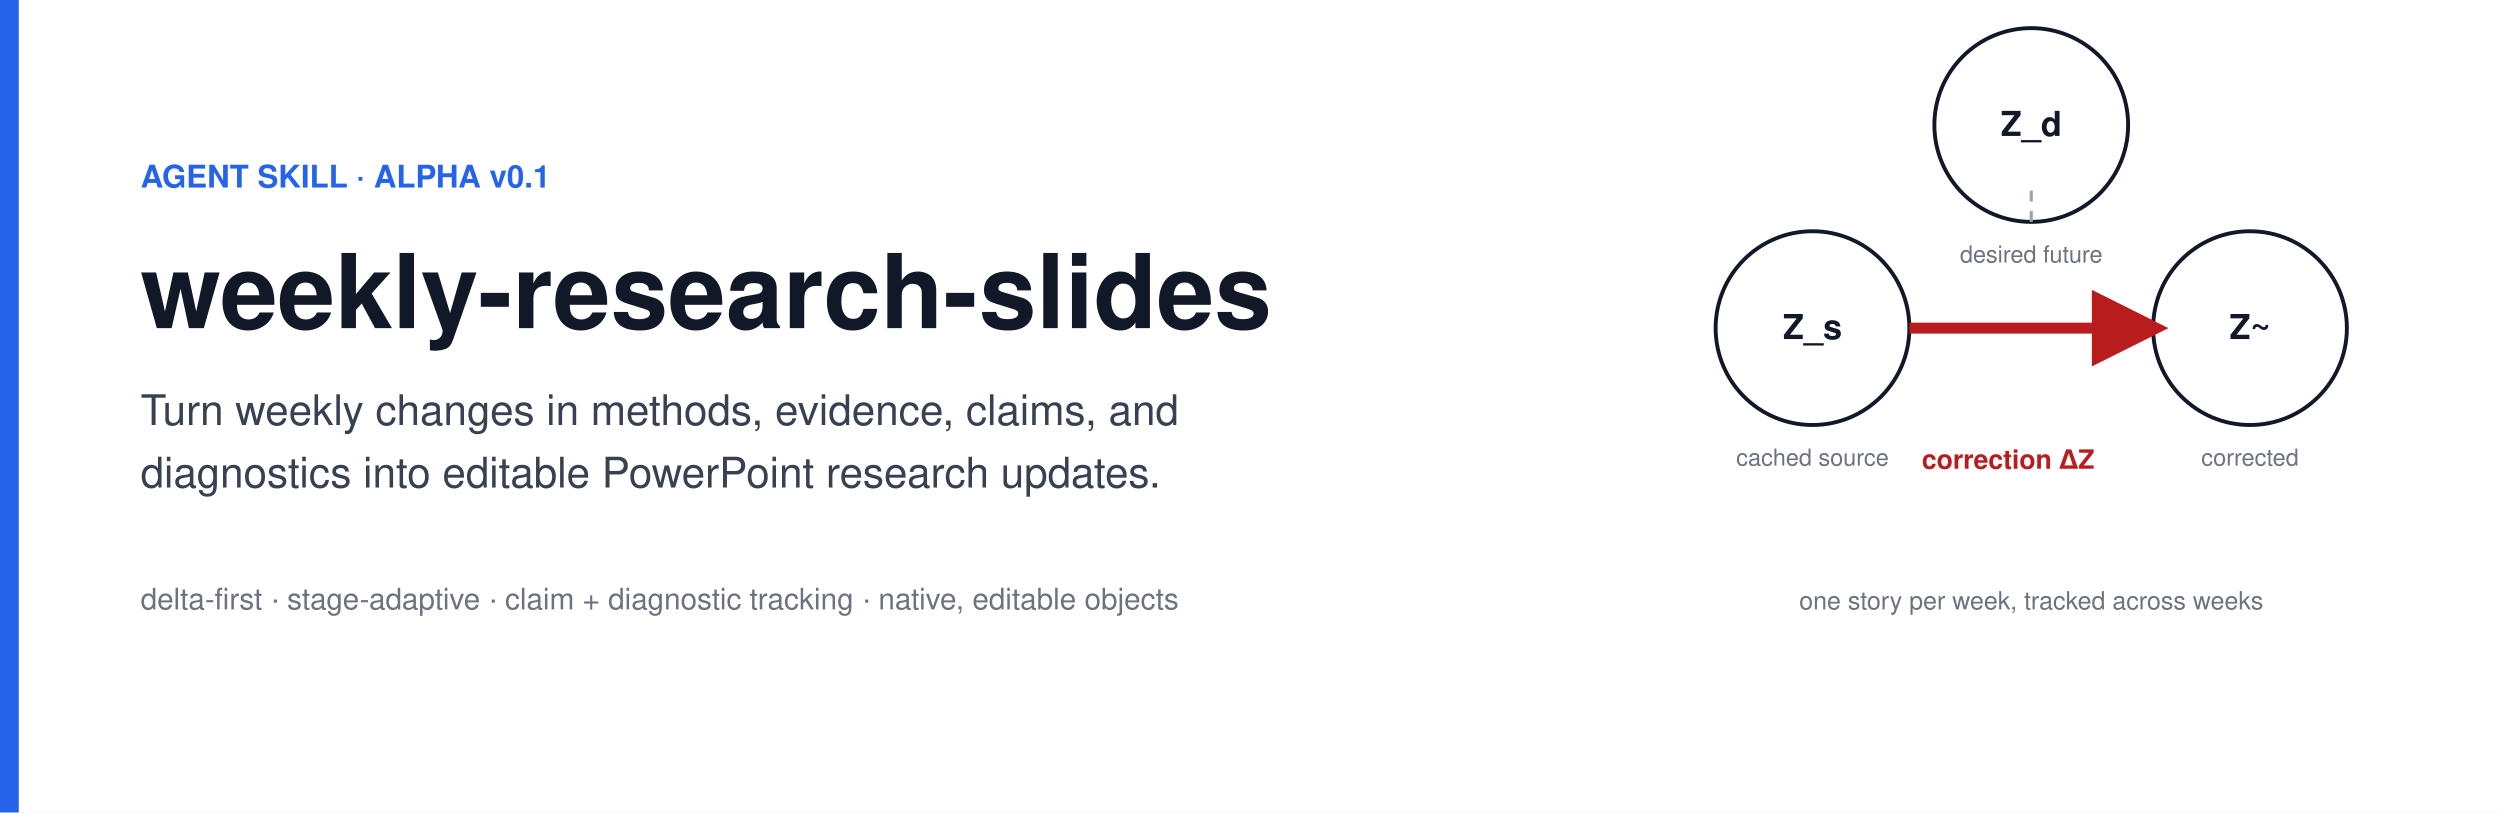
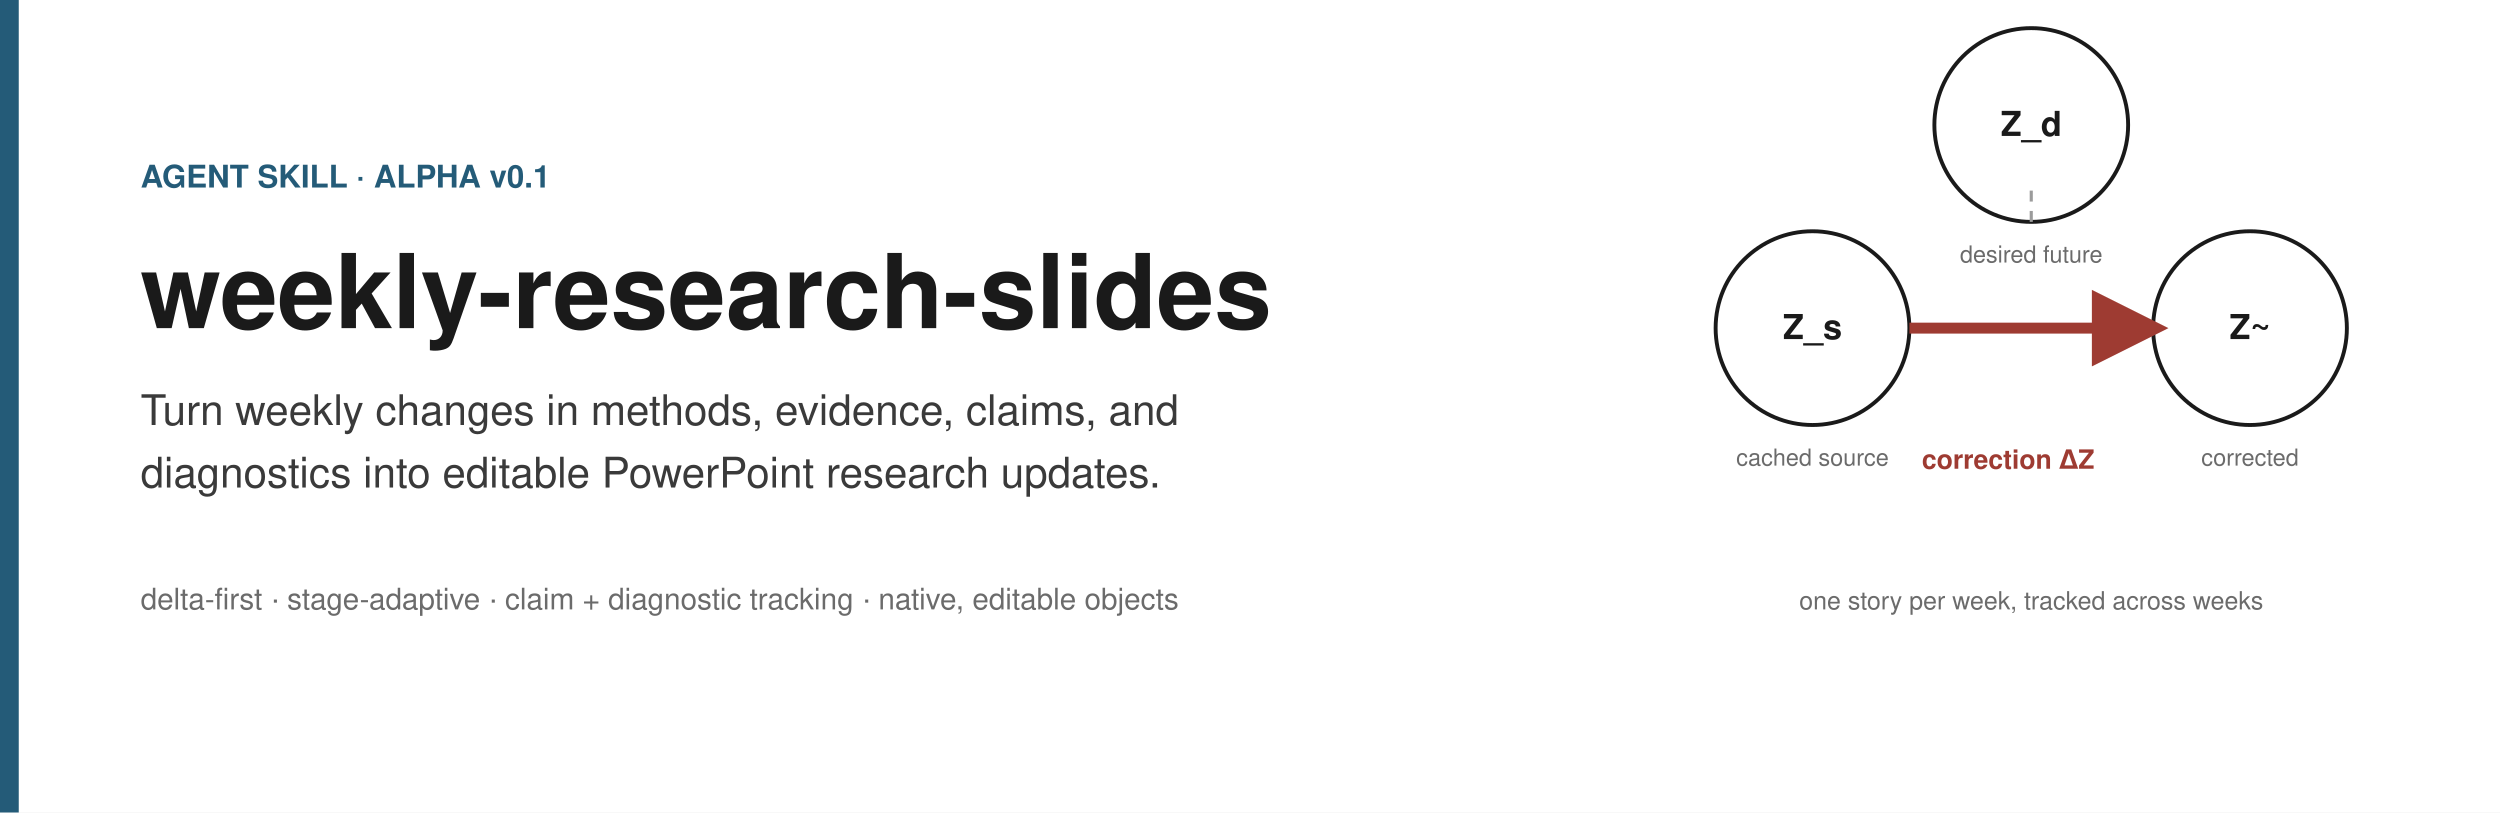
<svg xmlns="http://www.w3.org/2000/svg" width="1600" height="520" viewBox="0 0 1600 520">
  <rect width="1600" height="520" fill="#FFFFFF" />
-   <rect x="0" y="0" width="12" height="520" fill="#2563EB" />
-   <text x="90" y="120" font-family="Helvetica, Arial" font-size="20" font-weight="700" fill="#2563EB">AGENT SKILL · ALPHA v0.1</text>
-   <text x="90" y="210" font-family="Helvetica, Arial" font-size="66" font-weight="800" fill="#111827">weekly-research-slides</text>
-   <text x="90" y="272" font-family="Helvetica, Arial" font-size="27" fill="#374151">Turn weekly changes in methods, evidence, claims, and</text>
-   <text x="90" y="312" font-family="Helvetica, Arial" font-size="27" fill="#374151">diagnostics into editable PowerPoint research updates.</text>
-   <text x="90" y="390" font-family="Helvetica, Arial" font-size="19" fill="#6B7280">delta-first · stage-adaptive · claim + diagnostic tracking · native, editable objects</text>
-   <circle cx="1160" cy="210" r="62" fill="#FFFFFF" stroke="#111827" stroke-width="2.5" />
-   <text x="1160" y="217" font-family="Helvetica, Arial" font-size="22" font-weight="700" fill="#111827" text-anchor="middle">Z_s</text>
-   <text x="1160" y="298" font-family="Helvetica, Arial" font-size="15" fill="#6B7280" text-anchor="middle">cached source</text>
-   <circle cx="1440" cy="210" r="62" fill="#FFFFFF" stroke="#111827" stroke-width="2.5" />
-   <text x="1440" y="217" font-family="Helvetica, Arial" font-size="22" font-weight="700" fill="#111827" text-anchor="middle">Z~</text>
-   <text x="1440" y="298" font-family="Helvetica, Arial" font-size="15" fill="#6B7280" text-anchor="middle">corrected</text>
-   <circle cx="1300" cy="80" r="62" fill="#FFFFFF" stroke="#111827" stroke-width="2.5" />
-   <text x="1300" y="87" font-family="Helvetica, Arial" font-size="22" font-weight="700" fill="#111827" text-anchor="middle">Z_d</text>
-   <text x="1300" y="168" font-family="Helvetica, Arial" font-size="15" fill="#6B7280" text-anchor="middle">desired future</text>
-   <line x1="1222" y1="210" x2="1378" y2="210" stroke="#B91C1C" stroke-width="7" marker-end="url(#a)" />
-   <line x1="1300" y1="142" x2="1300" y2="118" stroke="#9CA3AF" stroke-width="2" stroke-dasharray="7 6" />
+   <rect x="0" y="0" width="12" height="520" fill="#245B78" />
+   <text x="90" y="120" font-family="Helvetica, Arial" font-size="20" font-weight="700" fill="#245B78">AGENT SKILL · ALPHA v0.1</text>
+   <text x="90" y="210" font-family="Helvetica, Arial" font-size="66" font-weight="700" fill="#1A1A1A">weekly-research-slides</text>
+   <text x="90" y="272" font-family="Helvetica, Arial" font-size="27" fill="#3A3A3A">Turn weekly changes in methods, evidence, claims, and</text>
+   <text x="90" y="312" font-family="Helvetica, Arial" font-size="27" fill="#3A3A3A">diagnostics into editable PowerPoint research updates.</text>
+   <text x="90" y="390" font-family="Helvetica, Arial" font-size="19" fill="#6B6B6B">delta-first · stage-adaptive · claim + diagnostic tracking · native, editable objects</text>
+   <circle cx="1160" cy="210" r="62" fill="#FFFFFF" stroke="#1A1A1A" stroke-width="2.5" />
+   <text x="1160" y="217" font-family="Helvetica, Arial" font-size="22" font-weight="700" fill="#1A1A1A" text-anchor="middle">Z_s</text>
+   <text x="1160" y="298" font-family="Helvetica, Arial" font-size="15" fill="#6B6B6B" text-anchor="middle">cached source</text>
+   <circle cx="1440" cy="210" r="62" fill="#FFFFFF" stroke="#1A1A1A" stroke-width="2.5" />
+   <text x="1440" y="217" font-family="Helvetica, Arial" font-size="22" font-weight="700" fill="#1A1A1A" text-anchor="middle">Z~</text>
+   <text x="1440" y="298" font-family="Helvetica, Arial" font-size="15" fill="#6B6B6B" text-anchor="middle">corrected</text>
+   <circle cx="1300" cy="80" r="62" fill="#FFFFFF" stroke="#1A1A1A" stroke-width="2.5" />
+   <text x="1300" y="87" font-family="Helvetica, Arial" font-size="22" font-weight="700" fill="#1A1A1A" text-anchor="middle">Z_d</text>
+   <text x="1300" y="168" font-family="Helvetica, Arial" font-size="15" fill="#6B6B6B" text-anchor="middle">desired future</text>
+   <line x1="1222" y1="210" x2="1378" y2="210" stroke="#9E3B32" stroke-width="7" marker-end="url(#a)" />
+   <line x1="1300" y1="142" x2="1300" y2="118" stroke="#9B9B9B" stroke-width="2" stroke-dasharray="7 6" />
  <defs>
    <marker id="a" viewBox="0 0 10 10" refX="8" refY="5" markerWidth="7" markerHeight="7" orient="auto-start-reverse">
-       <path d="M0 0 L10 5 L0 10 z" fill="#B91C1C" />
+       <path d="M0 0 L10 5 L0 10 z" fill="#9E3B32" />
    </marker>
  </defs>
-   <text x="1230" y="300" font-family="Helvetica, Arial" font-size="17" font-weight="700" fill="#B91C1C">correction ΔZ</text>
-   <text x="1300" y="390" font-family="Helvetica, Arial" font-size="16" fill="#6B7280" text-anchor="middle">one story per week, tracked across weeks</text>
+   <text x="1230" y="300" font-family="Helvetica, Arial" font-size="17" font-weight="700" fill="#9E3B32">correction ΔZ</text>
+   <text x="1300" y="390" font-family="Helvetica, Arial" font-size="16" fill="#6B6B6B" text-anchor="middle">one story per week, tracked across weeks</text>
</svg>
